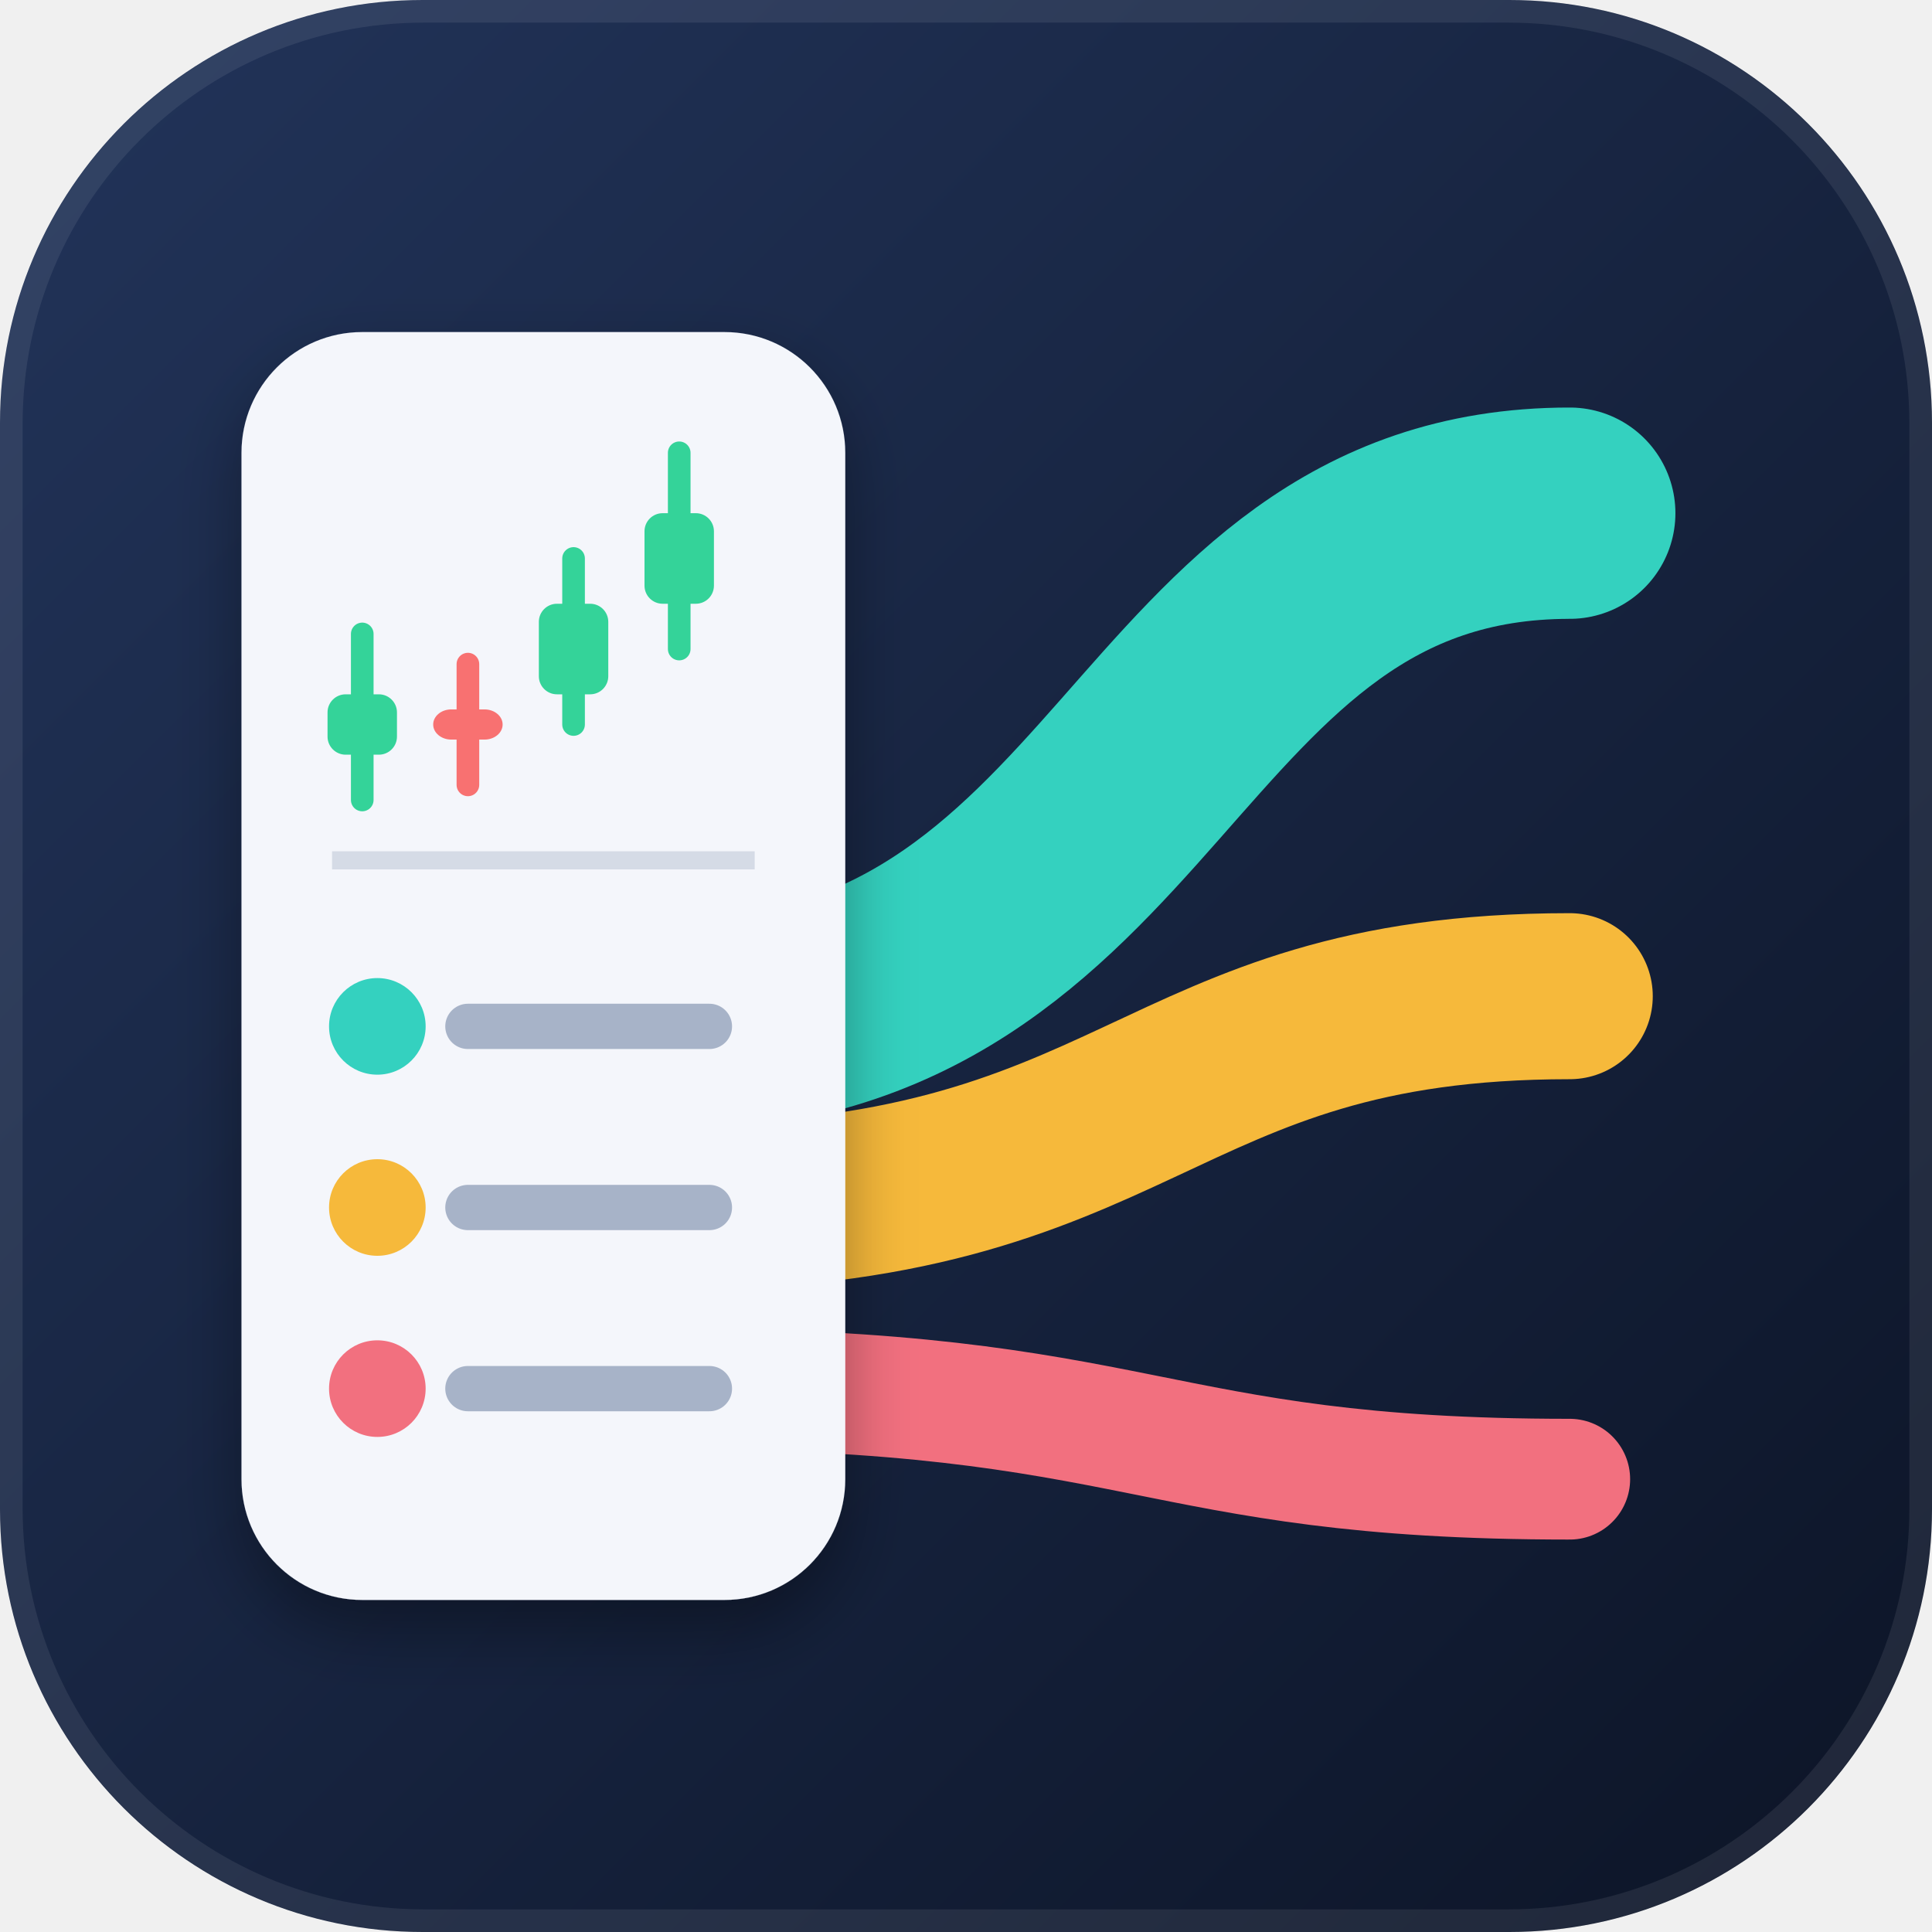
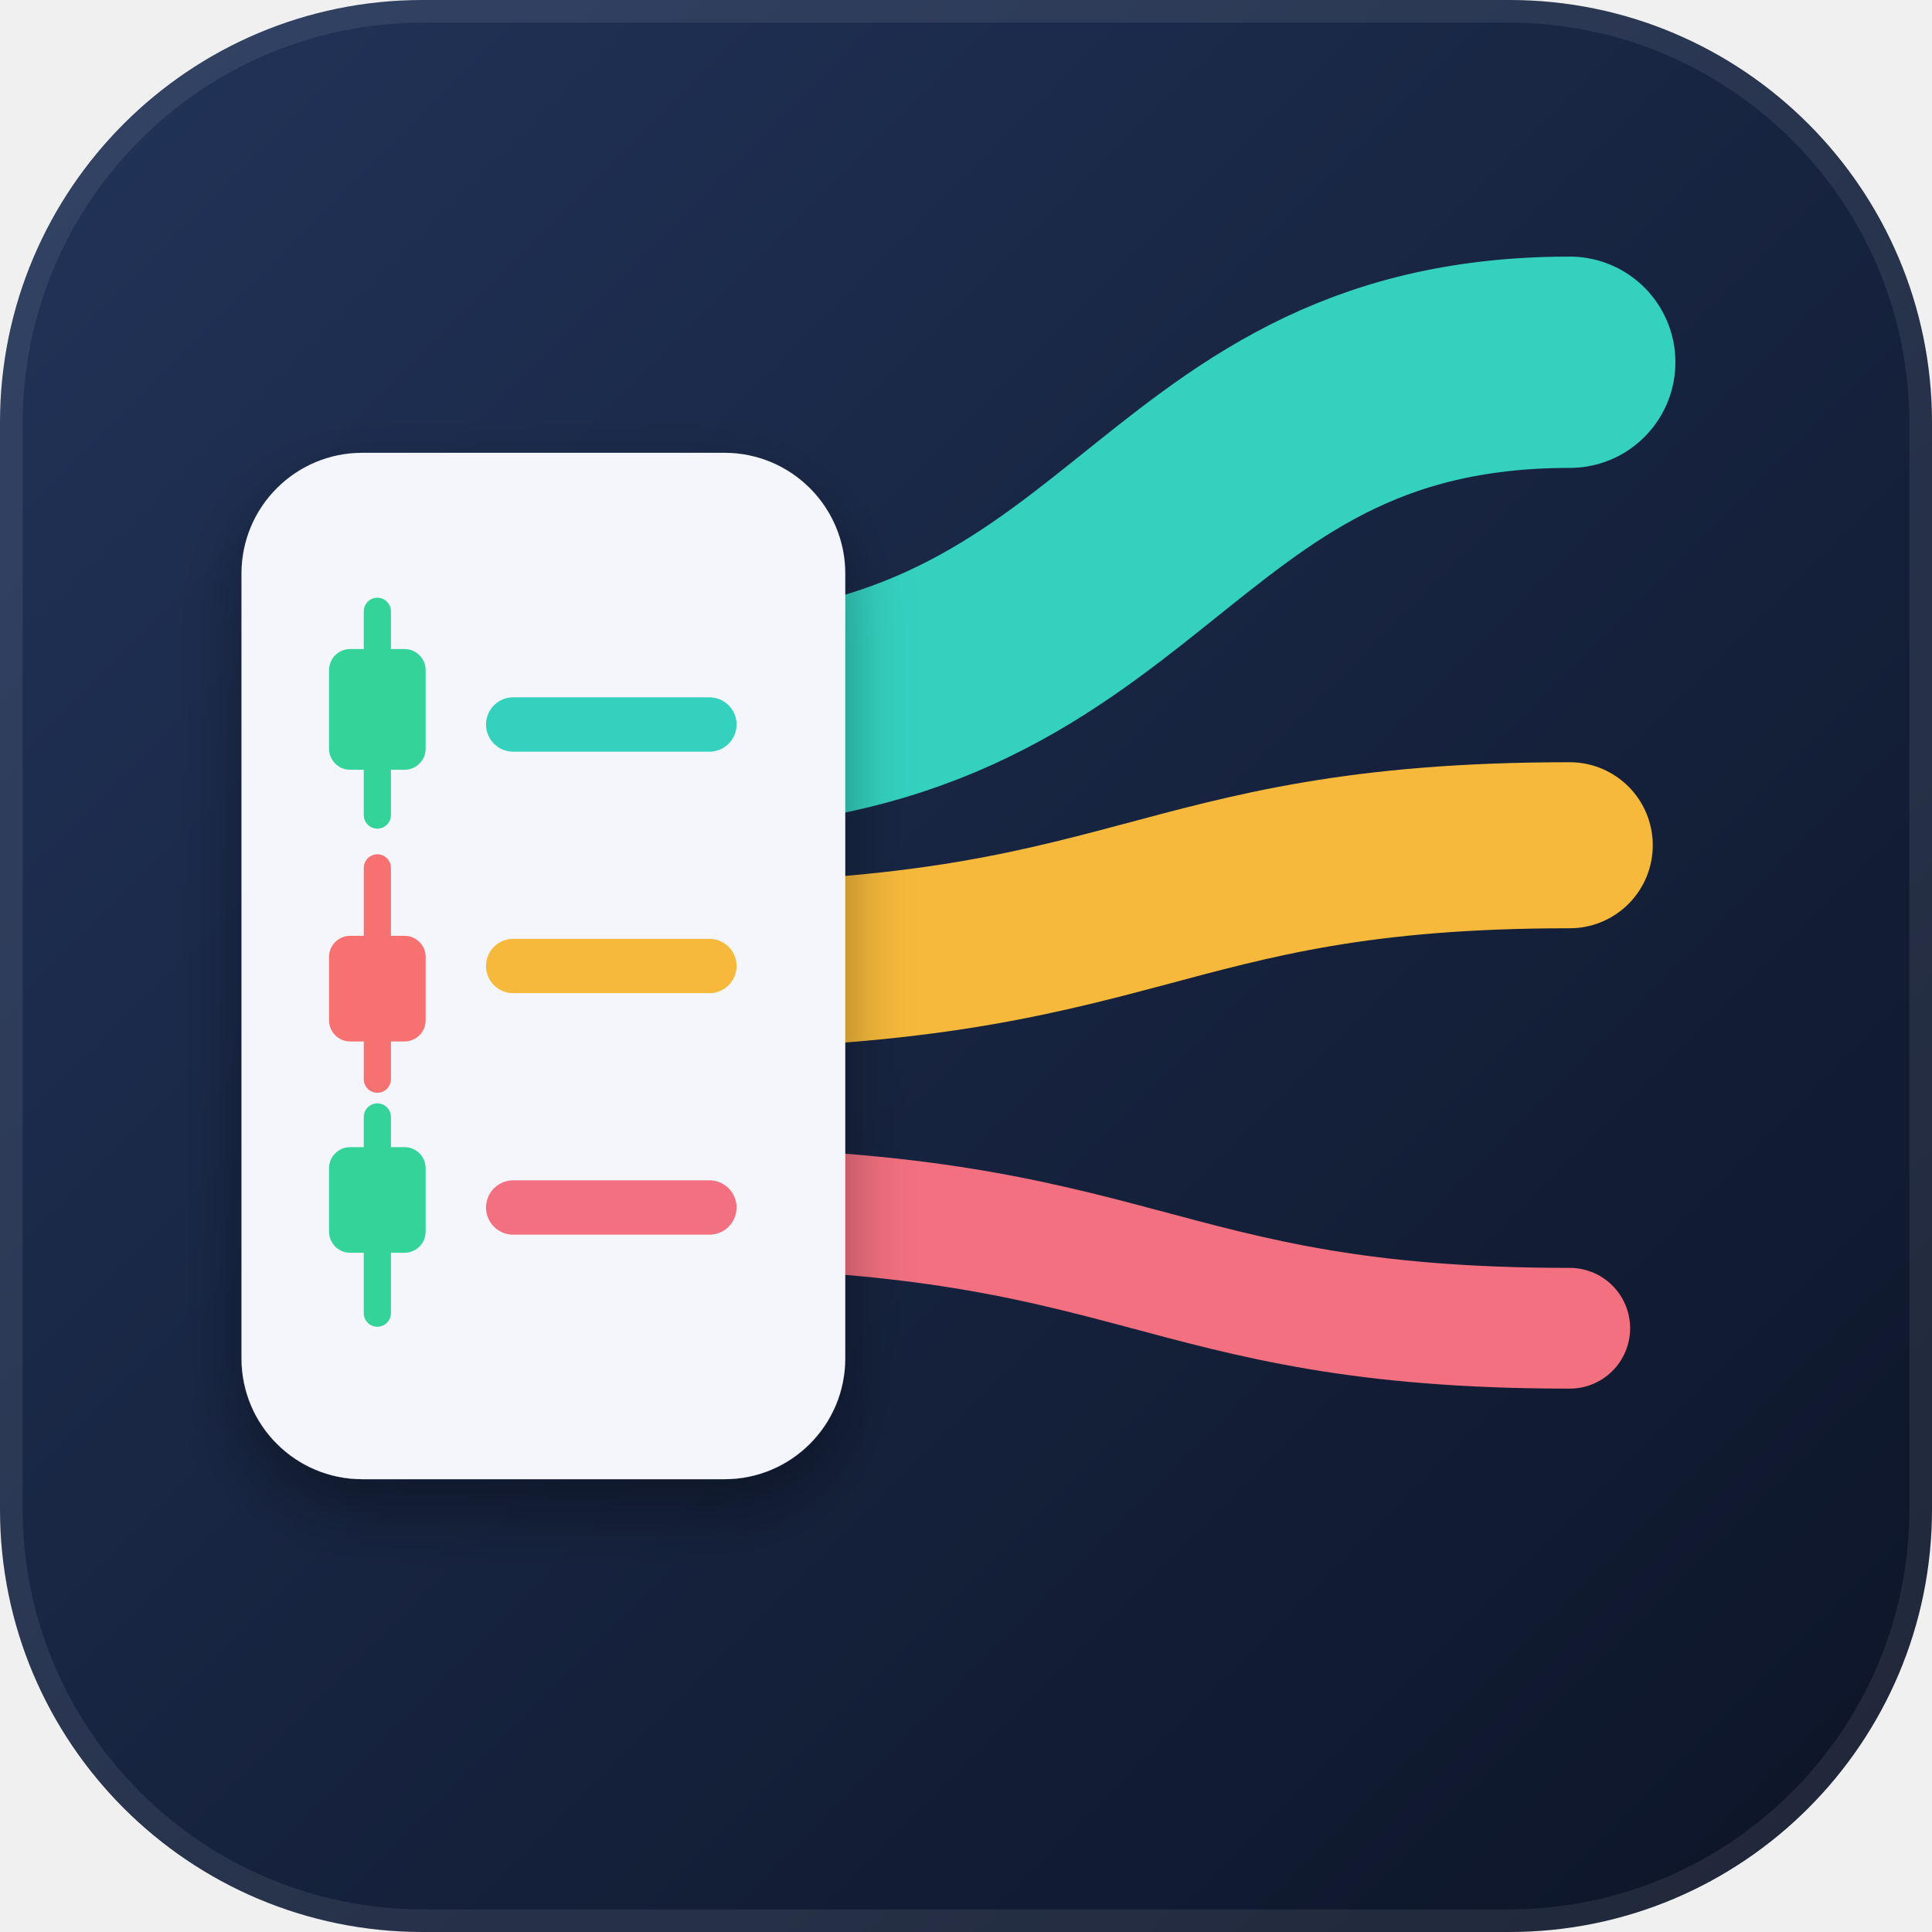
<svg xmlns="http://www.w3.org/2000/svg" viewBox="0 0 128 128" width="128" height="128">
  <defs>
    <linearGradient id="bg" x1="0" y1="0" x2="1" y2="1">
      <stop offset="0" stop-color="#22345A" />
      <stop offset="1" stop-color="#0C1426" />
    </linearGradient>
    <filter id="lift" x="-30%" y="-30%" width="160%" height="160%">
      <feGaussianBlur in="SourceAlpha" stdDeviation="2.2" />
      <feOffset dx="0" dy="2" result="b" />
      <feComponentTransfer>
        <feFuncA type="linear" slope="0.35" />
      </feComponentTransfer>
      <feMerge>
        <feMergeNode />
        <feMergeNode in="SourceGraphic" />
      </feMerge>
    </filter>
  </defs>
  <rect width="128" height="128" rx="28" fill="url(#bg)" />
-   <path d="M44,68 C76,68 76,34 104,34" fill="none" stroke="#34D1BF" stroke-width="14" stroke-linecap="round" />
-   <path d="M44,80 C76,80 76,66 104,66" fill="none" stroke="#F6B93B" stroke-width="11" stroke-linecap="round" />
-   <path d="M44,92 C76,92 76,98 104,98" fill="none" stroke="#F2707F" stroke-width="8" stroke-linecap="round" />
+   <path d="M44,48 C76,48 76,24 104,24" fill="none" stroke="#34D1BF" stroke-width="14" stroke-linecap="round" />
+   <path d="M44,64 C76,64 76,56 104,56" fill="none" stroke="#F6B93B" stroke-width="11" stroke-linecap="round" />
+   <path d="M44,80 C76,80 76,88 104,88" fill="none" stroke="#F2707F" stroke-width="8" stroke-linecap="round" />
  <g filter="url(#lift)">
-     <rect x="16" y="22" width="40" height="84" rx="8" fill="#F4F6FB" />
+     <rect x="16" y="30" width="40" height="68" rx="8" fill="#F4F6FB" />
  </g>
-   <line x1="24" y1="42" x2="24" y2="53" stroke="#34D399" stroke-width="1.5" stroke-linecap="round" />
-   <rect x="21.7" y="46" width="4.6" height="4" rx="1.2" fill="#34D399" />
-   <line x1="31" y1="44" x2="31" y2="52" stroke="#F87171" stroke-width="1.5" stroke-linecap="round" />
-   <rect x="28.7" y="47" width="4.6" height="2" rx="1.2" fill="#F87171" />
-   <line x1="38" y1="37" x2="38" y2="48" stroke="#34D399" stroke-width="1.5" stroke-linecap="round" />
-   <rect x="35.7" y="40" width="4.6" height="6" rx="1.2" fill="#34D399" />
-   <line x1="45" y1="30" x2="45" y2="43" stroke="#34D399" stroke-width="1.5" stroke-linecap="round" />
-   <rect x="42.7" y="34" width="4.6" height="6" rx="1.2" fill="#34D399" />
-   <line x1="22" y1="57" x2="50" y2="57" stroke="#D5DBE6" stroke-width="1.2" />
-   <circle cx="25" cy="68" r="3.2" fill="#34D1BF" />
-   <line x1="31" y1="68" x2="47" y2="68" stroke="#A7B3C8" stroke-width="3" stroke-linecap="round" />
-   <circle cx="25" cy="80" r="3.2" fill="#F6B93B" />
-   <line x1="31" y1="80" x2="47" y2="80" stroke="#A7B3C8" stroke-width="3" stroke-linecap="round" />
-   <circle cx="25" cy="92" r="3.2" fill="#F2707F" />
-   <line x1="31" y1="92" x2="47" y2="92" stroke="#A7B3C8" stroke-width="3" stroke-linecap="round" />
+   <line x1="25" y1="40.5" x2="25" y2="54" stroke="#34D399" stroke-width="1.8" stroke-linecap="round" />
+   <rect x="21.8" y="43" width="6.4" height="8" rx="1.4" fill="#34D399" />
+   <line x1="34" y1="48" x2="47" y2="48" stroke="#34D1BF" stroke-width="3.6" stroke-linecap="round" />
+   <line x1="25" y1="57.5" x2="25" y2="71.5" stroke="#F87171" stroke-width="1.8" stroke-linecap="round" />
+   <rect x="21.8" y="62" width="6.4" height="7" rx="1.4" fill="#F87171" />
+   <line x1="34" y1="64" x2="47" y2="64" stroke="#F6B93B" stroke-width="3.6" stroke-linecap="round" />
+   <line x1="25" y1="74" x2="25" y2="87" stroke="#34D399" stroke-width="1.8" stroke-linecap="round" />
+   <rect x="21.8" y="76" width="6.4" height="7" rx="1.4" fill="#34D399" />
+   <line x1="34" y1="80" x2="47" y2="80" stroke="#F2707F" stroke-width="3.6" stroke-linecap="round" />
  <rect x="0.75" y="0.75" width="126.5" height="126.5" rx="27.3" fill="none" stroke="#FFFFFF" stroke-opacity="0.08" stroke-width="1.5" />
</svg>
